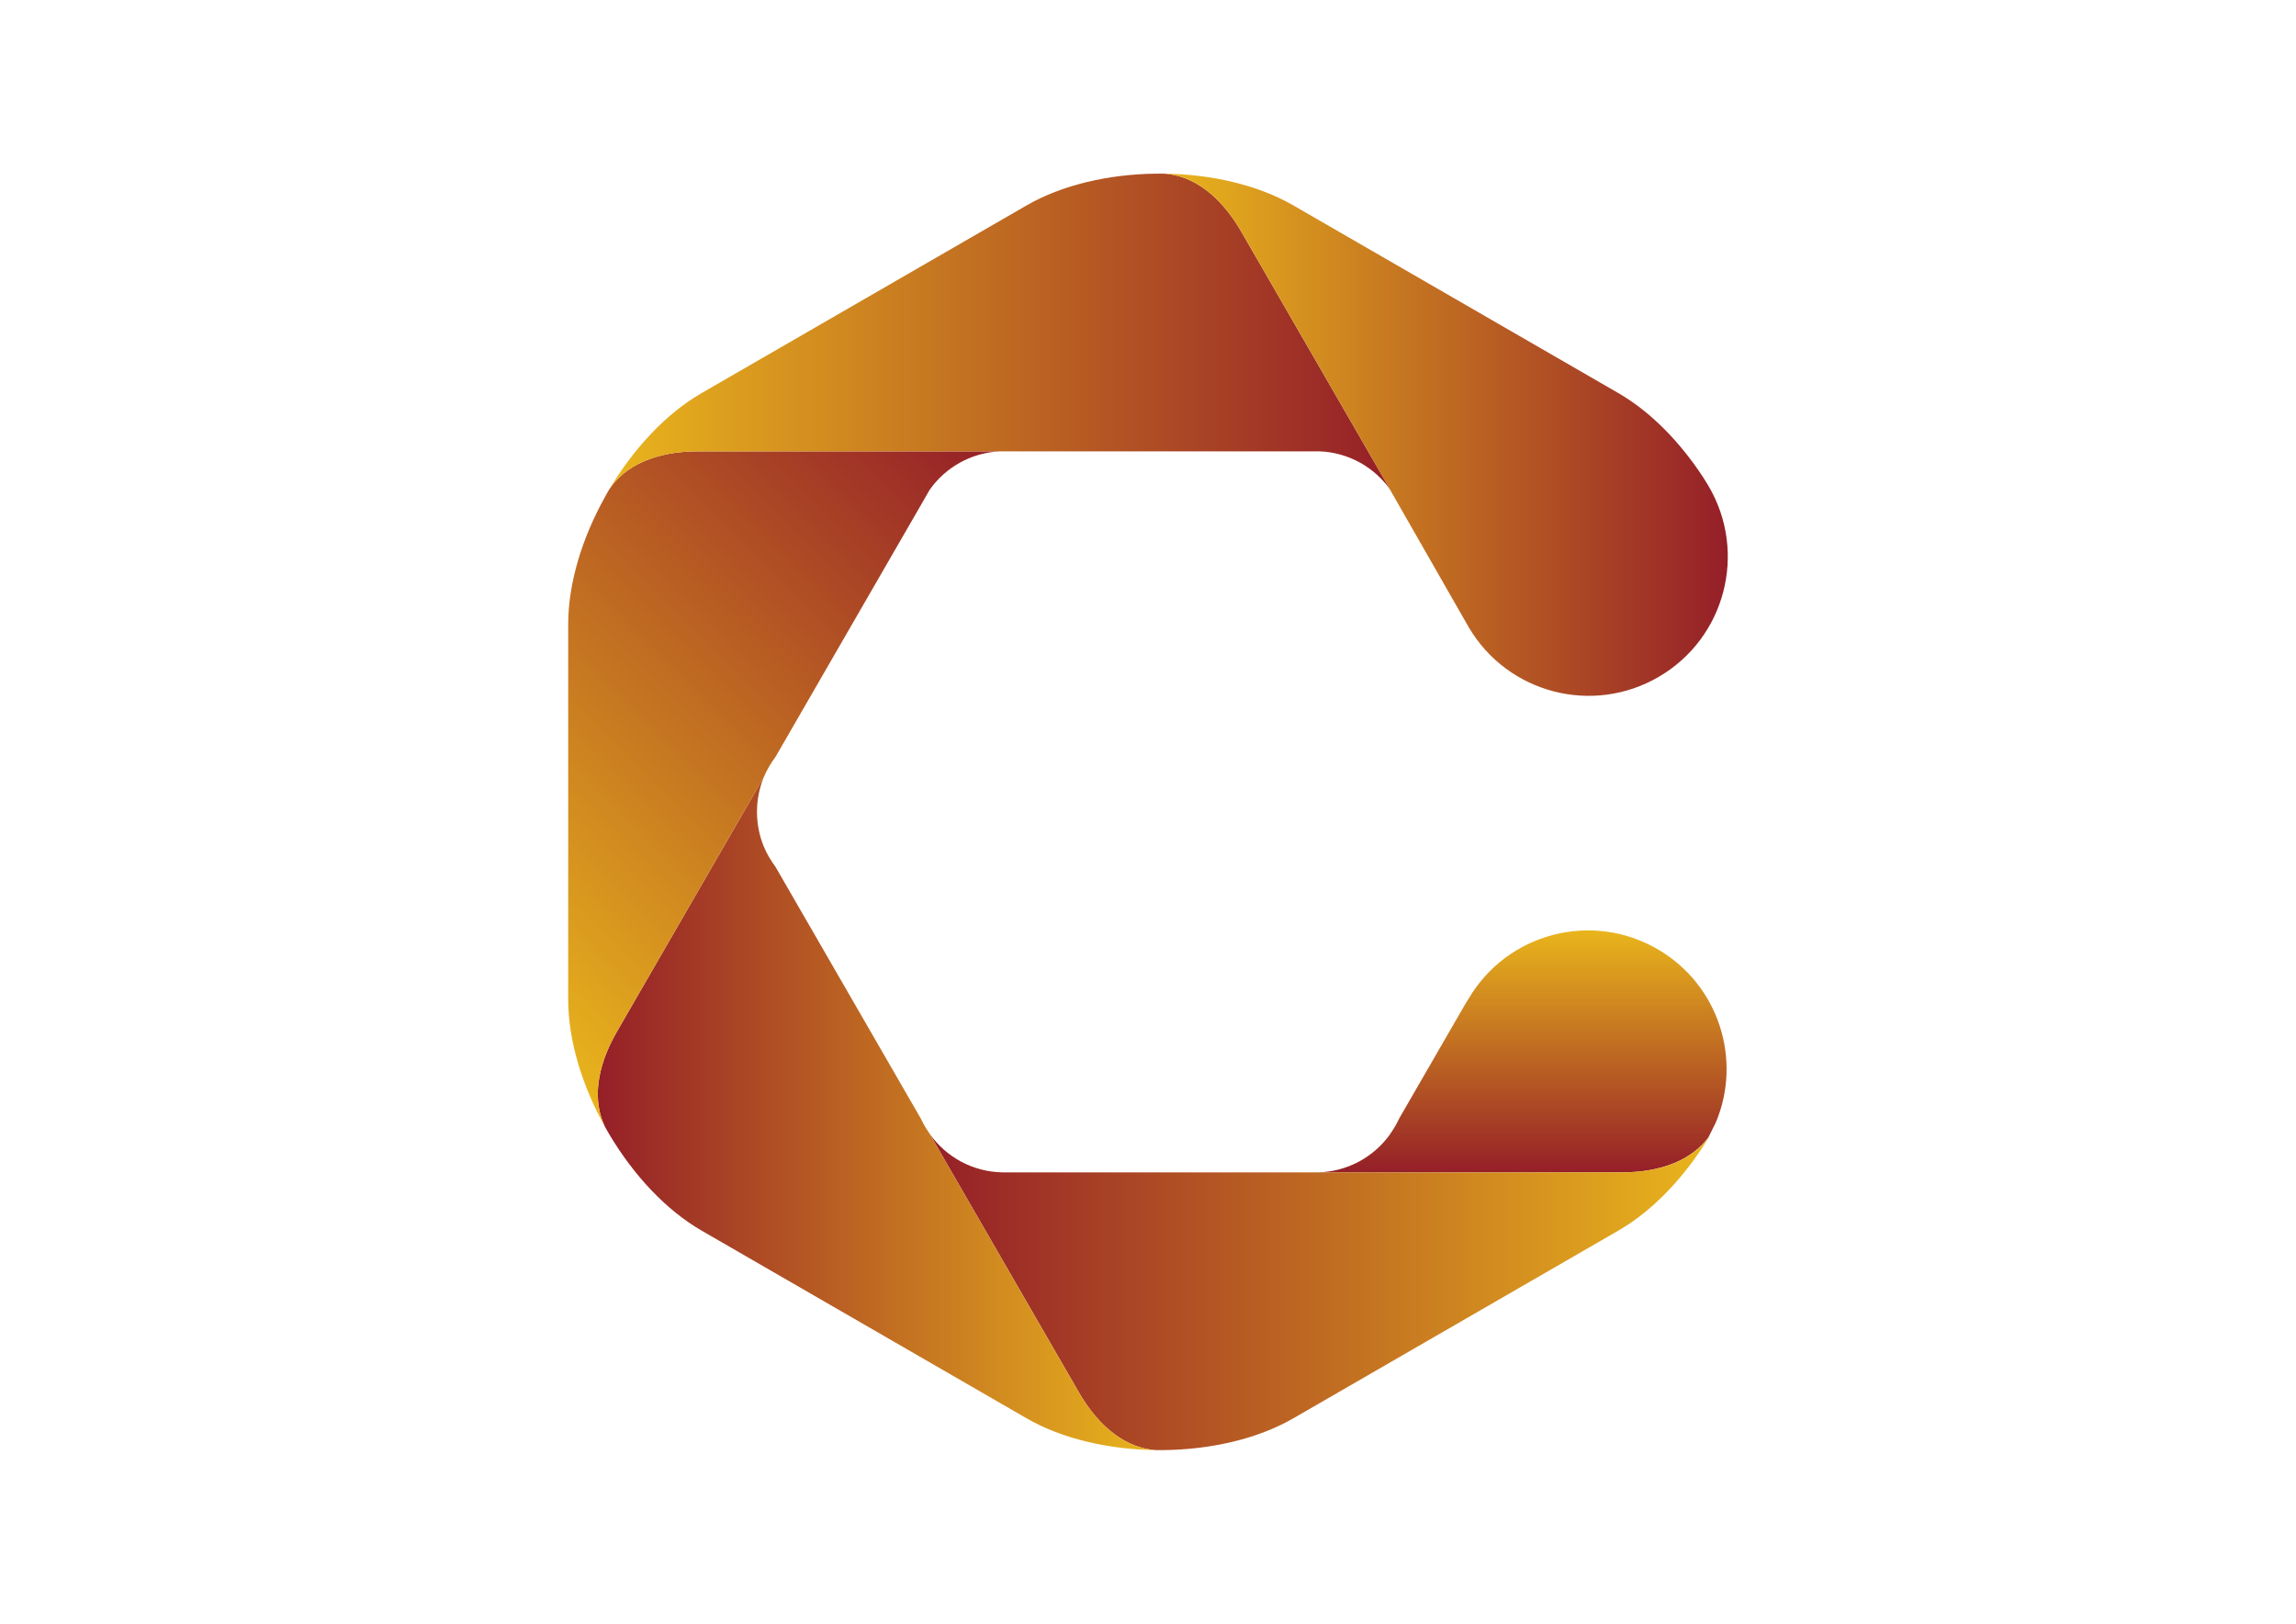
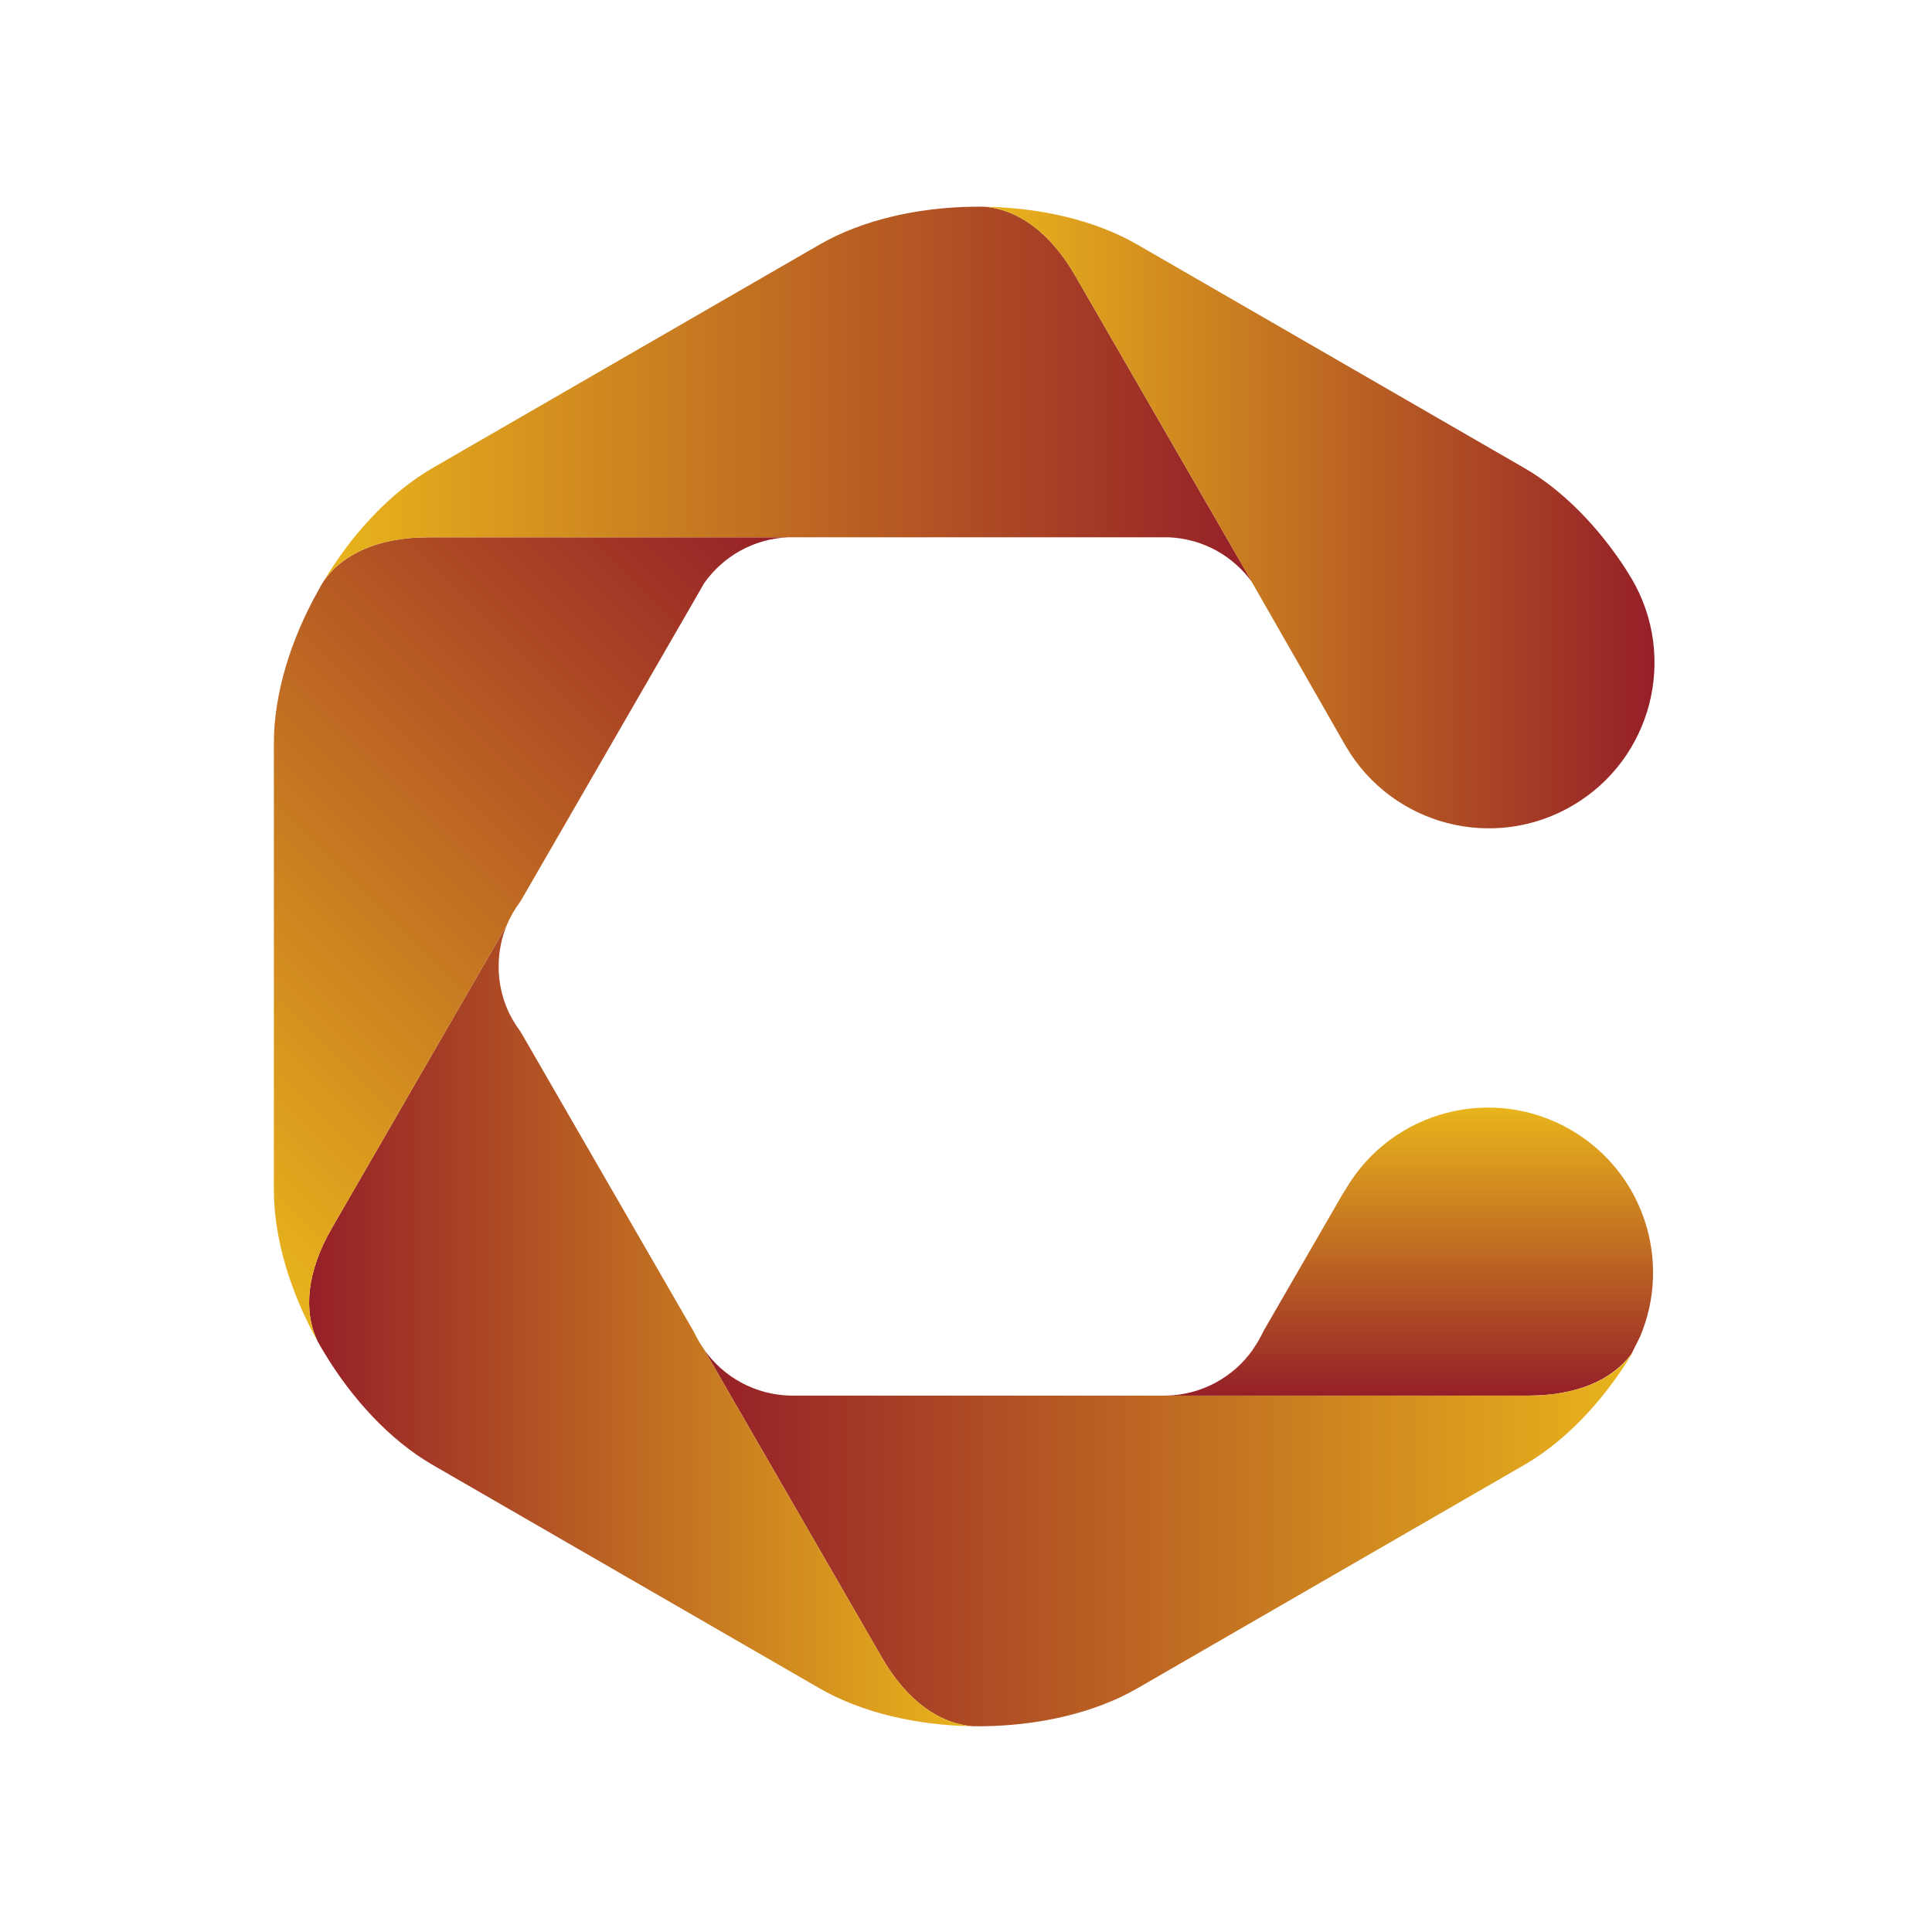
- <svg xmlns="http://www.w3.org/2000/svg" version="1.1" id="Layer_1" x="0px" y="0px" width="841.89px" height="595.28px" viewBox="0 0 841.89 595.28" enable-background="new 0 0 841.89 595.28" xml:space="preserve">
-   <g>
-     <g>
-       <g>
-         <g>
-           <linearGradient id="SVGID_1_" gradientUnits="userSpaceOnUse" x1="558.076" y1="429.81" x2="558.076" y2="341.099">
-             <stop offset="0" style="stop-color:#951F28" />
-             <stop offset="1" style="stop-color:#E9B51C" />
-           </linearGradient>
-           <path fill="url(#SVGID_1_)" d="M608.02,348.111c-24.188-14.219-55.315-6.129-69.535,18.059l-1.074,1.704l-24.326,42.122      c-0.87,1.857-1.88,3.638-3.051,5.301l-0.253,0.428c-5.953,8.397-15.675,13.901-26.728,14.085h18.595h93.031      c15.023,0,25.855-4.9,31.751-12.844l2.68-5.35C638.889,388.508,630.252,361.163,608.02,348.111z" />
-         </g>
-       </g>
-       <g>
-         <linearGradient id="SVGID_2_" gradientUnits="userSpaceOnUse" x1="340.848" y1="473.631" x2="627.125" y2="473.631">
-           <stop offset="0" style="stop-color:#951F28" />
-           <stop offset="1" style="stop-color:#E9B51C" />
-         </linearGradient>
-         <path fill="url(#SVGID_2_)" d="M594.679,429.81h-93.031H367.625c-11.073-0.184-20.831-5.728-26.777-14.183l8.177,14.183     l46.522,80.571c7.811,13.54,17.928,20.561,28.165,21.242c1.079,0.017,2.165,0.017,3.246,0     c17.155-0.232,34.191-4.098,47.287-11.651l119.17-68.812c12.614-7.28,24.054-19.438,32.735-33.473     c0.329-0.532,0.644-1.065,0.974-1.59C621.396,424.574,610.263,429.81,594.679,429.81z" />
-       </g>
-       <g>
-         <linearGradient id="SVGID_3_" gradientUnits="userSpaceOnUse" x1="219.201" y1="408.233" x2="423.713" y2="408.233">
-           <stop offset="0" style="stop-color:#951F28" />
-           <stop offset="1" style="stop-color:#E9B51C" />
-         </linearGradient>
-         <path fill="url(#SVGID_3_)" d="M395.548,510.381l-46.522-80.571l-8.416-14.591c-1.12-1.596-2.096-3.295-2.937-5.082     l-53.349-92.398c-1.681-2.242-3.126-4.669-4.221-7.306c-1.632-3.938-2.537-8.252-2.537-12.788c0-4.543,0.905-8.862,2.537-12.802     l-7.382,12.802l-46.509,80.563c-7.812,13.496-8.842,25.751-4.348,34.949c0.539,0.982,1.106,1.95,1.683,2.924     c8.771,14.716,20.634,27.525,33.709,35.079l119.167,68.812c13.096,7.554,30.134,11.419,47.291,11.651     C413.476,530.941,403.359,523.921,395.548,510.381z" />
-       </g>
-       <g>
-         <linearGradient id="SVGID_4_" gradientUnits="userSpaceOnUse" x1="163.628" y1="354.922" x2="359.931" y2="158.62">
-           <stop offset="0" style="stop-color:#E9B51C" />
-           <stop offset="1" style="stop-color:#951F28" />
-         </linearGradient>
-         <path fill="url(#SVGID_4_)" d="M349.025,165.471h-56.484H256c-15.58,0-26.699,5.209-32.426,13.679     c-0.591,0.996-1.172,1.998-1.724,3.008c-8.351,14.947-13.504,31.592-13.504,46.68v137.608c0,15.093,5.161,31.759,13.518,46.712     c-4.494-9.198-3.464-21.453,4.348-34.949l46.509-80.563l7.382-12.802c1.094-2.622,2.54-5.062,4.221-7.298l53.371-92.429     l2.902-5.048l0.272-0.477l0,0c5.8-8.225,15.195-13.672,25.915-14.121H349.025z" />
-       </g>
-       <g>
-         <linearGradient id="SVGID_5_" gradientUnits="userSpaceOnUse" x1="223.575" y1="121.586" x2="509.761" y2="121.586">
-           <stop offset="0" style="stop-color:#E9B51C" />
-           <stop offset="1" style="stop-color:#951F28" />
-         </linearGradient>
-         <path fill="url(#SVGID_5_)" d="M501.647,165.471l-46.519-80.578c-7.783-13.489-17.871-20.513-28.071-21.227     c-1.151-0.022-2.293-0.022-3.45,0c-17.115,0.244-34.118,4.102-47.186,11.644l-119.167,68.806     c-13.061,7.552-24.903,20.332-33.681,35.034c5.727-8.47,16.846-13.679,32.426-13.679h93.025H483.91     c10.691,0.449,20.052,5.868,25.851,14.051L501.647,165.471z" />
-       </g>
-       <linearGradient id="SVGID_6_" gradientUnits="userSpaceOnUse" x1="423.713" y1="531.648" x2="426.959" y2="531.648">
-         <stop offset="0" style="stop-color:#E9B51C" />
-         <stop offset="1" style="stop-color:#951F28" />
-       </linearGradient>
-       <path fill="url(#SVGID_6_)" d="M423.713,531.623c1.079,0.067,2.165,0.067,3.246,0C425.878,531.64,424.792,531.64,423.713,531.623z    " />
-       <linearGradient id="SVGID_7_" gradientUnits="userSpaceOnUse" x1="221.851" y1="180.654" x2="223.575" y2="180.654">
-         <stop offset="0" style="stop-color:#E9B51C" />
-         <stop offset="1" style="stop-color:#951F28" />
-       </linearGradient>
-       <path fill="url(#SVGID_7_)" d="M221.851,182.158c0.552-1.01,1.133-2.012,1.724-3.008    C222.921,180.111,222.348,181.106,221.851,182.158z" />
-       <linearGradient id="SVGID_8_" gradientUnits="userSpaceOnUse" x1="221.864" y1="414.619" x2="223.546" y2="414.619">
-         <stop offset="0" style="stop-color:#E9B51C" />
-         <stop offset="1" style="stop-color:#951F28" />
-       </linearGradient>
-       <path fill="url(#SVGID_8_)" d="M223.546,416.081c-0.576-0.974-1.144-1.941-1.683-2.924    C222.355,414.166,222.921,415.138,223.546,416.081z" />
-       <linearGradient id="SVGID_9_" gradientUnits="userSpaceOnUse" x1="423.607" y1="63.637" x2="427.058" y2="63.637">
-         <stop offset="0" style="stop-color:#E9B51C" />
-         <stop offset="1" style="stop-color:#951F28" />
-       </linearGradient>
-       <path fill="url(#SVGID_9_)" d="M427.058,63.667c-1.151-0.079-2.293-0.079-3.45,0C424.765,63.644,425.906,63.644,427.058,63.667z" />
-       <g>
-         <linearGradient id="SVGID_10_" gradientUnits="userSpaceOnUse" x1="427.058" y1="159.387" x2="633.544" y2="159.387">
-           <stop offset="0" style="stop-color:#E9B51C" />
-           <stop offset="1" style="stop-color:#951F28" />
-         </linearGradient>
-         <path fill="url(#SVGID_10_)" d="M624.634,175.188c-8.482-13.025-19.335-24.215-31.218-31.072L474.246,75.31     c-13.067-7.542-30.062-11.399-47.188-11.644c10.2,0.714,20.288,7.737,28.071,21.227l46.519,80.578l36.879,64.445     c14.273,24.304,45.544,32.429,69.837,18.146c24.293-14.261,32.412-45.53,18.146-69.829L624.634,175.188z" />
-       </g>
-     </g>
-   </g>
+ <svg xmlns="http://www.w3.org/2000/svg" width="595" height="595" viewBox="0 0 595 595" fill="none">
+   <path d="M484.02 348.11C459.832 333.891 428.705 341.981 414.485 366.169L413.411 367.873L389.085 409.995C388.215 411.852 387.205 413.633 386.034 415.296L385.781 415.724C379.828 424.121 370.106 429.625 359.053 429.809H377.648H470.679C485.702 429.809 496.534 424.909 502.43 416.965L505.11 411.615C514.889 388.507 506.252 361.162 484.02 348.11Z" fill="url(#paint0_linear_280_96)" />
+   <path d="M470.679 429.81H377.648H243.625C232.552 429.626 222.794 424.082 216.848 415.627L225.025 429.81L271.547 510.381C279.358 523.921 289.475 530.942 299.712 531.623C300.791 531.64 301.877 531.64 302.958 531.623C320.113 531.391 337.149 527.525 350.245 519.972L469.415 451.16C482.029 443.88 493.469 431.722 502.15 417.687C502.479 417.155 502.794 416.622 503.124 416.097C497.396 424.574 486.263 429.81 470.679 429.81Z" fill="url(#paint1_linear_280_96)" />
+   <path d="M271.548 510.381L225.026 429.81L216.61 415.219C215.49 413.623 214.514 411.924 213.673 410.137L160.324 317.739C158.643 315.497 157.198 313.07 156.103 310.433C154.471 306.495 153.566 302.181 153.566 297.645C153.566 293.102 154.471 288.783 156.103 284.843L148.721 297.645L102.212 378.208C94.4 391.704 93.37 403.959 97.864 413.157C98.403 414.139 98.97 415.107 99.547 416.081C108.318 430.797 120.181 443.606 133.256 451.16L252.423 519.972C265.519 527.526 282.557 531.391 299.714 531.623C289.476 530.941 279.359 523.921 271.548 510.381Z" fill="url(#paint2_linear_280_96)" />
+   <path d="M225.025 165.471H168.541H132C116.42 165.471 105.301 170.68 99.574 179.15C98.983 180.146 98.402 181.148 97.85 182.158C89.499 197.105 84.346 213.75 84.346 228.838V366.446C84.346 381.539 89.507 398.205 97.864 413.158C93.37 403.96 94.4 391.705 102.212 378.209L148.721 297.646L156.103 284.844C157.197 282.222 158.643 279.782 160.324 277.546L213.695 185.117L216.597 180.069L216.869 179.592C222.669 171.367 232.064 165.92 242.784 165.471H225.025Z" fill="url(#paint3_linear_280_96)" />
+   <path d="M377.646 165.471L331.127 84.893C323.344 71.404 313.256 64.38 303.056 63.666C301.905 63.644 300.763 63.644 299.606 63.666C282.491 63.91 265.488 67.768 252.42 75.31L133.253 144.116C120.192 151.668 108.35 164.448 99.572 179.15C105.299 170.68 116.418 165.471 131.998 165.471H225.023H359.909C370.6 165.92 379.961 171.339 385.76 179.522L377.646 165.471Z" fill="url(#paint4_linear_280_96)" />
+   <path d="M299.713 531.623C300.792 531.69 301.878 531.69 302.959 531.623C301.878 531.64 300.792 531.64 299.713 531.623Z" fill="url(#paint5_linear_280_96)" />
+   <path d="M97.851 182.157C98.403 181.147 98.984 180.145 99.575 179.149C98.921 180.11 98.348 181.105 97.851 182.157Z" fill="url(#paint6_linear_280_96)" />
+   <path d="M99.545 416.08C98.969 415.106 98.401 414.139 97.862 413.156C98.354 414.165 98.92 415.137 99.545 416.08Z" fill="url(#paint7_linear_280_96)" />
+   <path d="M303.057 63.667C301.906 63.588 300.764 63.588 299.607 63.667C300.764 63.644 301.905 63.644 303.057 63.667Z" fill="url(#paint8_linear_280_96)" />
+   <path d="M500.634 175.188C492.152 162.163 481.299 150.973 469.416 144.116L350.246 75.31C337.179 67.768 320.184 63.911 303.058 63.666C313.258 64.38 323.346 71.403 331.129 84.893L377.648 165.471L414.527 229.916C428.8 254.22 460.071 262.345 484.364 248.062C508.657 233.801 516.776 202.532 502.51 178.233L500.634 175.188Z" fill="url(#paint9_linear_280_96)" />
+   <defs>
+     <linearGradient id="paint0_linear_280_96" x1="434.076" y1="429.809" x2="434.076" y2="341.098" gradientUnits="userSpaceOnUse">
+       <stop stop-color="#951F28" />
+       <stop offset="1" stop-color="#E9B51C" />
+     </linearGradient>
+     <linearGradient id="paint1_linear_280_96" x1="216.848" y1="473.631" x2="503.125" y2="473.631" gradientUnits="userSpaceOnUse">
+       <stop stop-color="#951F28" />
+       <stop offset="1" stop-color="#E9B51C" />
+     </linearGradient>
+     <linearGradient id="paint2_linear_280_96" x1="95.201" y1="408.233" x2="299.713" y2="408.233" gradientUnits="userSpaceOnUse">
+       <stop stop-color="#951F28" />
+       <stop offset="1" stop-color="#E9B51C" />
+     </linearGradient>
+     <linearGradient id="paint3_linear_280_96" x1="39.628" y1="354.922" x2="235.93" y2="158.619" gradientUnits="userSpaceOnUse">
+       <stop stop-color="#E9B51C" />
+       <stop offset="1" stop-color="#951F28" />
+     </linearGradient>
+     <linearGradient id="paint4_linear_280_96" x1="99.574" y1="121.586" x2="385.76" y2="121.586" gradientUnits="userSpaceOnUse">
+       <stop stop-color="#E9B51C" />
+       <stop offset="1" stop-color="#951F28" />
+     </linearGradient>
+     <linearGradient id="paint5_linear_280_96" x1="299.713" y1="531.648" x2="302.959" y2="531.648" gradientUnits="userSpaceOnUse">
+       <stop stop-color="#E9B51C" />
+       <stop offset="1" stop-color="#951F28" />
+     </linearGradient>
+     <linearGradient id="paint6_linear_280_96" x1="97.85" y1="180.653" x2="99.574" y2="180.653" gradientUnits="userSpaceOnUse">
+       <stop stop-color="#E9B51C" />
+       <stop offset="1" stop-color="#951F28" />
+     </linearGradient>
+     <linearGradient id="paint7_linear_280_96" x1="97.863" y1="414.618" x2="99.546" y2="414.618" gradientUnits="userSpaceOnUse">
+       <stop stop-color="#E9B51C" />
+       <stop offset="1" stop-color="#951F28" />
+     </linearGradient>
+     <linearGradient id="paint8_linear_280_96" x1="299.607" y1="63.636" x2="303.057" y2="63.636" gradientUnits="userSpaceOnUse">
+       <stop stop-color="#E9B51C" />
+       <stop offset="1" stop-color="#951F28" />
+     </linearGradient>
+     <linearGradient id="paint9_linear_280_96" x1="303.057" y1="159.387" x2="509.544" y2="159.387" gradientUnits="userSpaceOnUse">
+       <stop stop-color="#E9B51C" />
+       <stop offset="1" stop-color="#951F28" />
+     </linearGradient>
+   </defs>
</svg>
